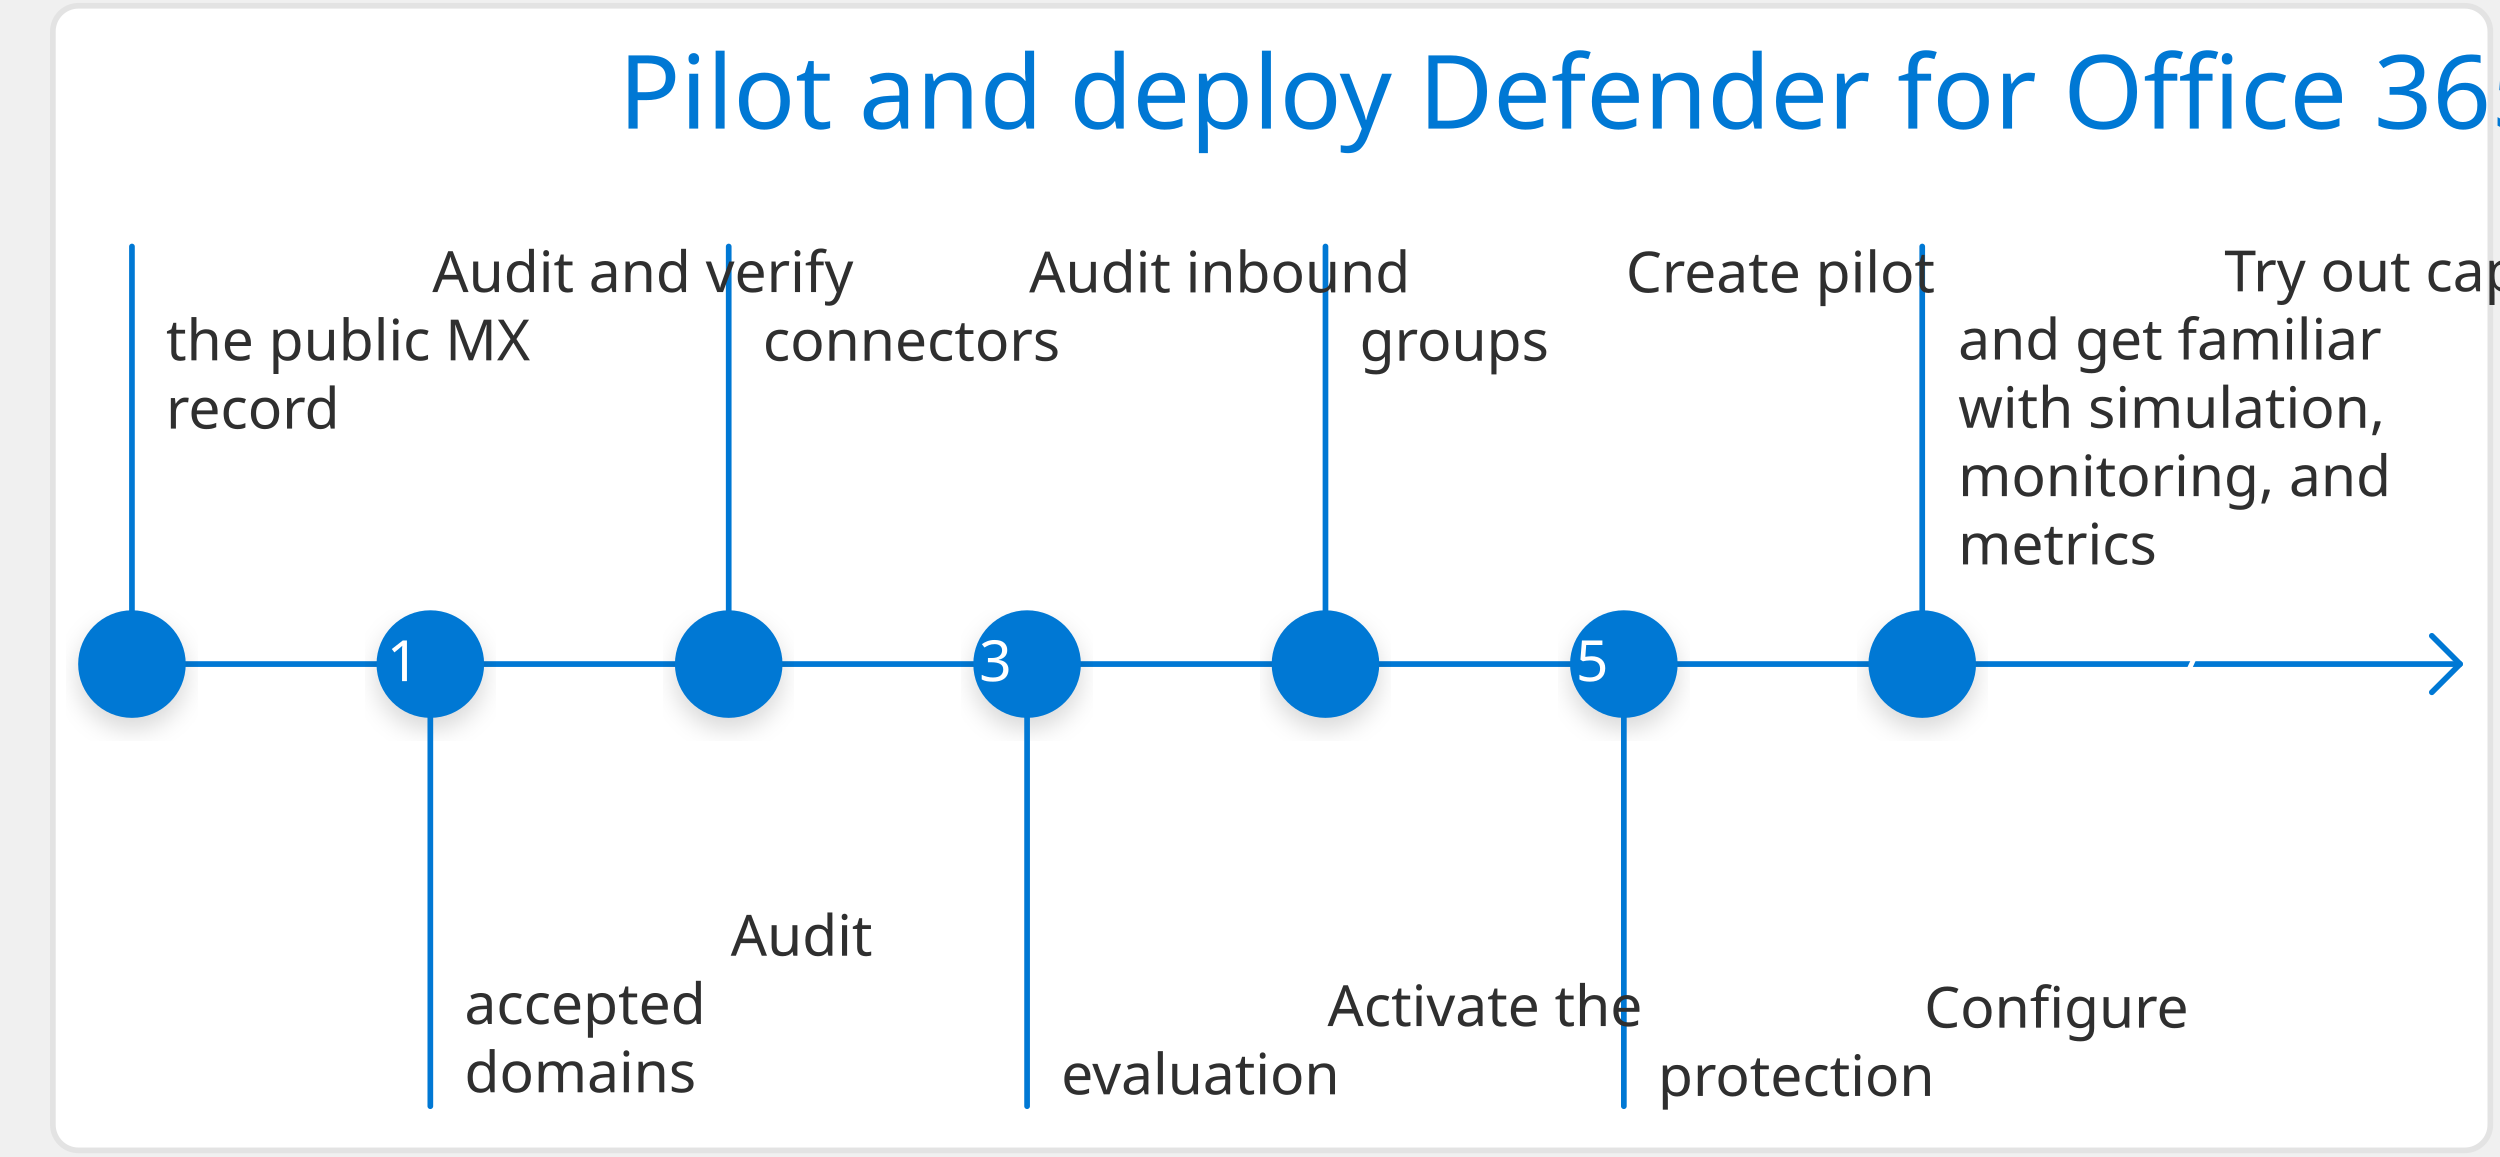
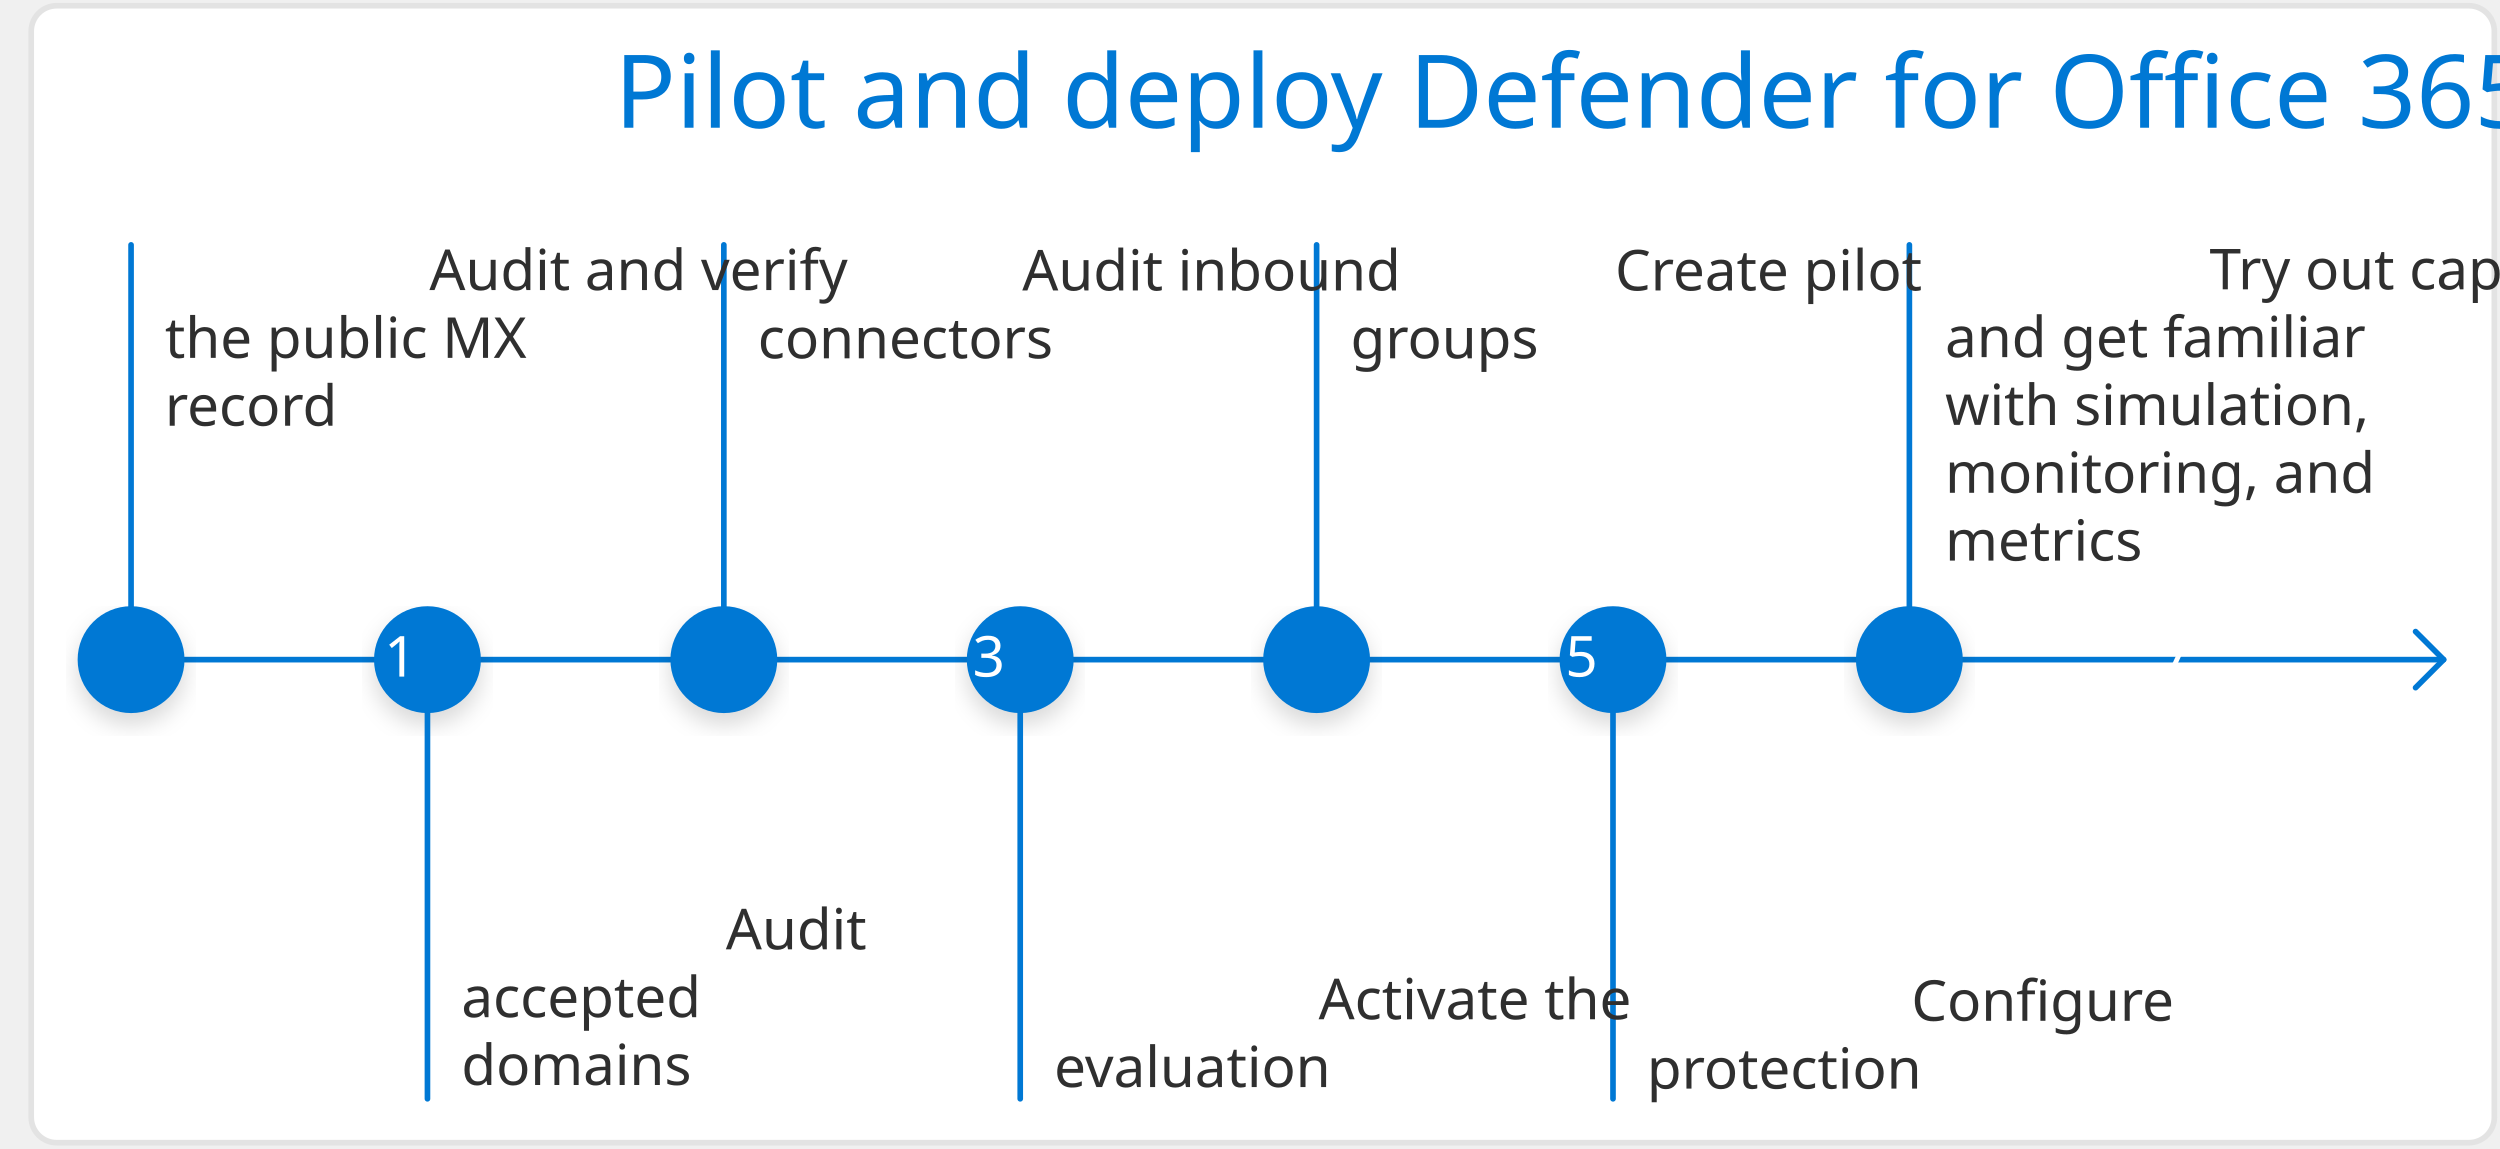
- <svg xmlns="http://www.w3.org/2000/svg" xmlns:ns1="http://schemas.microsoft.com/visio/2003/SVGExtensions/" xmlns:xlink="http://www.w3.org/1999/xlink" width="6.1in" height="2.821in" viewBox="0 0 439.221 203.094" xml:space="preserve" color-interpolation-filters="sRGB" class="st13">
+ <svg xmlns="http://www.w3.org/2000/svg" xmlns:ns1="http://schemas.microsoft.com/visio/2003/SVGExtensions/" xmlns:xlink="http://www.w3.org/1999/xlink" width="6.141in" height="2.821in" viewBox="0 0 442.177 203.094" xml:space="preserve" color-interpolation-filters="sRGB" class="st13">
  <ns1:documentProperties ns1:langID="1033" ns1:viewMarkup="false" />
  <style type="text/css">
	
		.st1 {fill:#ffffff;stroke:#e3e3e3;stroke-width:1}
		.st2 {stroke:#0078d4;stroke-linecap:round;stroke-linejoin:round;stroke-width:1}
		.st3 {fill:none;stroke:none;stroke-width:1}
		.st4 {fill:#0078d4;font-family:Segoe UI Semibold;font-size:1.5em}
		.st5 {marker-end:url(#mrkr1-23);stroke:#0078d4;stroke-linecap:round;stroke-linejoin:round;stroke-width:1}
		.st6 {fill:#0078d4;fill-opacity:1;stroke:#0078d4;stroke-opacity:1;stroke-width:0.202}
		.st7 {visibility:visible}
		.st8 {fill:#000000;fill-opacity:0.15;filter:url(#filter_2);stroke:none}
		.st9 {fill:#0078d4;stroke:none;stroke-width:1}
		.st10 {fill:#ffffff;font-family:Segoe UI Semibold;font-size:0.833em}
		.st11 {fill:#2f2f2f;font-family:Segoe UI;font-size:0.833em}
		.st12 {font-size:1em}
		.st13 {fill:none;fill-rule:evenodd;font-size:12px;overflow:visible;stroke-linecap:square;stroke-miterlimit:3}
	
	</style>
  <defs id="Markers">
    <g id="lend1">
      <path d="M 1 -1 L 0 0 L 1 1 " style="stroke-linecap:round;stroke-linejoin:round;fill:none" />
    </g>
    <marker id="mrkr1-23" class="st6" ns1:arrowType="1" ns1:arrowSize="4" orient="auto" markerUnits="strokeWidth" overflow="visible">
      <use xlink:href="#lend1" transform="scale(-4.96,-4.96) " />
    </marker>
  </defs>
  <defs id="Filters">
    <filter id="filter_2">
      <feGaussianBlur stdDeviation="2" />
    </filter>
  </defs>
  <g ns1:mID="0" ns1:index="1" ns1:groupContext="foregroundPage">
    <ns1:userDefs>
      <ns1:ud ns1:nameU="visNavType" ns1:val="VT0(1):26" />
    </ns1:userDefs>
    <ns1:pageProperties ns1:drawingScale="1" ns1:pageScale="1" ns1:drawingUnits="19" ns1:shadowOffsetX="9" ns1:shadowOffsetY="-9" />
    <ns1:layer ns1:name="Connector" ns1:index="0" ns1:glue="false" />
    <ns1:layer ns1:name="Text" ns1:index="1" />
    <ns1:layer ns1:name="Drawing" ns1:index="2" />
-     <g id="shape1128-1" ns1:mID="1128" ns1:groupContext="shape" transform="translate(9.28751,-1)">
+     <g id="shape1128-1" ns1:mID="1128" ns1:groupContext="shape" transform="translate(5.52121,-1)">
      <ns1:userDefs>
        <ns1:ud ns1:nameU="visNavOrder" ns1:prompt="" ns1:val="VT0(83000):26" />
      </ns1:userDefs>
-       <rect x="0" y="2" width="428.234" height="201.094" rx="4.5" ry="4.5" class="st1" />
+       <rect x="0" y="2" width="435.656" height="201.094" rx="4.5" ry="4.5" class="st1" />
    </g>
    <g id="shape1100-3" ns1:mID="1100" ns1:groupContext="shape" ns1:layerMember="0" transform="translate(14.182,-159.794)">
      <ns1:userDefs>
        <ns1:ud ns1:nameU="visNavOrder" ns1:prompt="" ns1:val="VT0(55000):26" />
      </ns1:userDefs>
      <path d="M9 203.09 L9 274.52" class="st2" />
    </g>
    <g id="shape1101-6" ns1:mID="1101" ns1:groupContext="shape" ns1:layerMember="0" transform="translate(119.026,-159.794)">
      <ns1:userDefs>
        <ns1:ud ns1:nameU="visNavOrder" ns1:prompt="" ns1:val="VT0(56000):26" />
      </ns1:userDefs>
      <path d="M9 203.09 L9 274.52" class="st2" />
    </g>
    <g id="shape1102-9" ns1:mID="1102" ns1:groupContext="shape" ns1:layerMember="0" transform="translate(223.87,-159.794)">
      <ns1:userDefs>
        <ns1:ud ns1:nameU="visNavOrder" ns1:prompt="" ns1:val="VT0(57000):26" />
      </ns1:userDefs>
      <path d="M9 203.09 L9 274.52" class="st2" />
    </g>
    <g id="shape1103-12" ns1:mID="1103" ns1:groupContext="shape" ns1:layerMember="0" transform="translate(328.713,-159.794)">
      <ns1:userDefs>
        <ns1:ud ns1:nameU="visNavOrder" ns1:prompt="" ns1:val="VT0(58000):26" />
      </ns1:userDefs>
      <path d="M9 203.09 L9 274.52" class="st2" />
    </g>
    <g id="shape1105-15" ns1:mID="1105" ns1:groupContext="shape" ns1:layerMember="1;2" transform="translate(24.4327,-174.432)">
      <ns1:userDefs>
        <ns1:ud ns1:nameU="visNavOrder" ns1:prompt="" ns1:val="VT0(60000):26" />
      </ns1:userDefs>
      <ns1:textBlock ns1:margins="rect(0,0,0,0)" />
      <ns1:textRect cx="188.41" cy="191.607" width="376.82" height="22.974" />
      <rect x="0" y="180.12" width="376.82" height="22.974" rx="4.5" ry="4.5" class="st3" />
      <text x="0" y="197.01" class="st4" ns1:langID="1033">
        <ns1:paragraph />
        <ns1:tabList />Pilot and deploy Defender for Office 365</text>
    </g>
    <g id="shape1106-18" ns1:mID="1106" ns1:groupContext="shape" ns1:layerMember="0" transform="translate(22.5937,-77.4367)">
      <ns1:userDefs>
        <ns1:ud ns1:nameU="visNavOrder" ns1:prompt="" ns1:val="VT0(61000):26" />
      </ns1:userDefs>
      <path d="M0 194.09 L409.61 194.09" class="st5" />
    </g>
    <g id="shape1107-24" ns1:mID="1107" ns1:groupContext="shape" ns1:layerMember="2" transform="translate(66.1539,-76.9867)">
      <ns1:userDefs>
        <ns1:ud ns1:nameU="visNavOrder" ns1:prompt="" ns1:val="VT0(62000):26" />
      </ns1:userDefs>
      <ns1:textBlock ns1:margins="rect(0,0,0,0)" />
      <ns1:textRect cx="9.45" cy="193.644" width="18.91" height="18.9" />
      <g id="shadow1107-25" ns1:groupContext="shadow" ns1:shadowOffsetX="1.22465E-16" ns1:shadowOffsetY="-2" ns1:shadowType="1" ns1:shadowScale="1.01" transform="matrix(1.01,0,0,1.01,-0.0945,0.0635623)" class="st7">
        <ellipse cx="9.45" cy="193.644" rx="9.45" ry="9.45" class="st8" />
      </g>
      <ellipse cx="9.45" cy="193.644" rx="9.45" ry="9.45" class="st9" />
      <text x="6.67" y="196.64" class="st10" ns1:langID="1033">
        <ns1:paragraph ns1:horizAlign="1" />
        <ns1:tabList />2</text>
    </g>
    <g id="shape1108-30" ns1:mID="1108" ns1:groupContext="shape" ns1:layerMember="2" transform="translate(170.998,-76.9867)">
      <ns1:userDefs>
        <ns1:ud ns1:nameU="visNavOrder" ns1:prompt="" ns1:val="VT0(63000):26" />
      </ns1:userDefs>
      <ns1:textBlock ns1:margins="rect(0,0,0,0)" />
      <ns1:textRect cx="9.45" cy="193.644" width="18.91" height="18.9" />
      <g id="shadow1108-31" ns1:groupContext="shadow" ns1:shadowOffsetX="1.22465E-16" ns1:shadowOffsetY="-2" ns1:shadowType="1" ns1:shadowScale="1.01" transform="matrix(1.01,0,0,1.01,-0.0945,0.0635623)" class="st7">
        <ellipse cx="9.45" cy="193.644" rx="9.45" ry="9.45" class="st8" />
      </g>
      <ellipse cx="9.45" cy="193.644" rx="9.45" ry="9.45" class="st9" />
      <text x="6.57" y="196.64" class="st10" ns1:langID="1033">
        <ns1:paragraph ns1:horizAlign="1" />
        <ns1:tabList />4</text>
    </g>
    <g id="shape1109-36" ns1:mID="1109" ns1:groupContext="shape" ns1:layerMember="2" transform="translate(275.841,-76.9867)">
      <ns1:userDefs>
        <ns1:ud ns1:nameU="visNavOrder" ns1:prompt="" ns1:val="VT0(64000):26" />
      </ns1:userDefs>
      <ns1:textBlock ns1:margins="rect(0,0,0,0)" />
      <ns1:textRect cx="9.45" cy="193.644" width="18.91" height="18.9" />
      <g id="shadow1109-37" ns1:groupContext="shadow" ns1:shadowOffsetX="1.22465E-16" ns1:shadowOffsetY="-2" ns1:shadowType="1" ns1:shadowScale="1.01" transform="matrix(1.01,0,0,1.01,-0.0945,0.0635623)" class="st7">
        <ellipse cx="9.45" cy="193.644" rx="9.45" ry="9.45" class="st8" />
      </g>
      <ellipse cx="9.45" cy="193.644" rx="9.45" ry="9.45" class="st9" />
      <text x="6.66" y="196.64" class="st10" ns1:langID="1033">
        <ns1:paragraph ns1:horizAlign="1" />
        <ns1:tabList />6</text>
    </g>
    <g id="shape1111-42" ns1:mID="1111" ns1:groupContext="shape" ns1:layerMember="2" transform="translate(13.732,-76.9867)">
      <ns1:userDefs>
        <ns1:ud ns1:nameU="visNavOrder" ns1:prompt="" ns1:val="VT0(66000):26" />
      </ns1:userDefs>
      <ns1:textBlock ns1:margins="rect(0,0,0,0)" />
      <ns1:textRect cx="9.45" cy="193.644" width="18.91" height="18.9" />
      <g id="shadow1111-43" ns1:groupContext="shadow" ns1:shadowOffsetX="1.22465E-16" ns1:shadowOffsetY="-2" ns1:shadowType="1" ns1:shadowScale="1.01" transform="matrix(1.01,0,0,1.01,-0.0945,0.0635623)" class="st7">
        <ellipse cx="9.45" cy="193.644" rx="9.45" ry="9.45" class="st8" />
      </g>
      <ellipse cx="9.45" cy="193.644" rx="9.45" ry="9.45" class="st9" />
      <text x="7.44" y="196.64" class="st10" ns1:langID="1033">
        <ns1:paragraph ns1:horizAlign="1" />
        <ns1:tabList />1</text>
    </g>
    <g id="shape1112-48" ns1:mID="1112" ns1:groupContext="shape" ns1:layerMember="2" transform="translate(118.576,-76.9867)">
      <ns1:userDefs>
        <ns1:ud ns1:nameU="visNavOrder" ns1:prompt="" ns1:val="VT0(67000):26" />
      </ns1:userDefs>
      <ns1:textBlock ns1:margins="rect(0,0,0,0)" />
      <ns1:textRect cx="9.45" cy="193.644" width="18.91" height="18.9" />
      <g id="shadow1112-49" ns1:groupContext="shadow" ns1:shadowOffsetX="1.22465E-16" ns1:shadowOffsetY="-2" ns1:shadowType="1" ns1:shadowScale="1.01" transform="matrix(1.01,0,0,1.01,-0.0945,0.0635623)" class="st7">
        <ellipse cx="9.45" cy="193.644" rx="9.45" ry="9.45" class="st8" />
      </g>
      <ellipse cx="9.45" cy="193.644" rx="9.45" ry="9.45" class="st9" />
      <text x="6.67" y="196.64" class="st10" ns1:langID="1033">
        <ns1:paragraph ns1:horizAlign="1" />
        <ns1:tabList />3</text>
    </g>
    <g id="shape1113-54" ns1:mID="1113" ns1:groupContext="shape" ns1:layerMember="2" transform="translate(223.42,-76.9867)">
      <ns1:userDefs>
        <ns1:ud ns1:nameU="visNavOrder" ns1:prompt="" ns1:val="VT0(68000):26" />
      </ns1:userDefs>
      <ns1:textBlock ns1:margins="rect(0,0,0,0)" />
      <ns1:textRect cx="9.45" cy="193.644" width="18.91" height="18.9" />
      <g id="shadow1113-55" ns1:groupContext="shadow" ns1:shadowOffsetX="1.22465E-16" ns1:shadowOffsetY="-2" ns1:shadowType="1" ns1:shadowScale="1.01" transform="matrix(1.01,0,0,1.01,-0.0945,0.0635623)" class="st7">
        <ellipse cx="9.45" cy="193.644" rx="9.45" ry="9.45" class="st8" />
      </g>
      <ellipse cx="9.45" cy="193.644" rx="9.45" ry="9.45" class="st9" />
      <text x="6.67" y="196.64" class="st10" ns1:langID="1033">
        <ns1:paragraph ns1:horizAlign="1" />
        <ns1:tabList />5</text>
    </g>
    <g id="shape1114-60" ns1:mID="1114" ns1:groupContext="shape" ns1:layerMember="2" transform="translate(328.263,-76.9867)">
      <ns1:userDefs>
        <ns1:ud ns1:nameU="visNavOrder" ns1:prompt="" ns1:val="VT0(69000):26" />
      </ns1:userDefs>
      <ns1:textBlock ns1:margins="rect(0,0,0,0)" />
      <ns1:textRect cx="9.45" cy="193.644" width="18.91" height="18.9" />
      <g id="shadow1114-61" ns1:groupContext="shadow" ns1:shadowOffsetX="1.22465E-16" ns1:shadowOffsetY="-2" ns1:shadowType="1" ns1:shadowScale="1.01" transform="matrix(1.01,0,0,1.01,-0.0945,0.0635623)" class="st7">
        <ellipse cx="9.45" cy="193.644" rx="9.45" ry="9.45" class="st8" />
      </g>
      <ellipse cx="9.45" cy="193.644" rx="9.45" ry="9.45" class="st9" />
      <text x="6.77" y="196.64" class="st10" ns1:langID="1033">
        <ns1:paragraph ns1:horizAlign="1" />
        <ns1:tabList />7</text>
    </g>
    <g id="shape1116-66" ns1:mID="1116" ns1:groupContext="shape" ns1:layerMember="0" transform="translate(66.6039,-80.188)">
      <ns1:userDefs>
        <ns1:ud ns1:nameU="visNavOrder" ns1:prompt="" ns1:val="VT0(71000):26" />
      </ns1:userDefs>
      <path d="M9 203.09 L9 274.52" class="st2" />
    </g>
    <g id="shape1117-69" ns1:mID="1117" ns1:groupContext="shape" ns1:layerMember="0" transform="translate(171.448,-80.188)">
      <ns1:userDefs>
        <ns1:ud ns1:nameU="visNavOrder" ns1:prompt="" ns1:val="VT0(72000):26" />
      </ns1:userDefs>
      <path d="M9 203.09 L9 274.52" class="st2" />
    </g>
    <g id="shape1118-72" ns1:mID="1118" ns1:groupContext="shape" ns1:layerMember="0" transform="translate(276.291,-80.188)">
      <ns1:userDefs>
        <ns1:ud ns1:nameU="visNavOrder" ns1:prompt="" ns1:val="VT0(73000):26" />
      </ns1:userDefs>
      <path d="M9 203.09 L9 274.52" class="st2" />
    </g>
    <g id="shape1120-75" ns1:mID="1120" ns1:groupContext="shape" ns1:layerMember="1;2" transform="translate(23.1721,-125.807)">
      <ns1:userDefs>
        <ns1:ud ns1:nameU="visNavOrder" ns1:prompt="" ns1:val="VT0(75000):26" />
      </ns1:userDefs>
      <ns1:textBlock ns1:margins="rect(6,6,6,6)" />
      <ns1:textRect cx="47.7" cy="186.1" width="95.4" height="33.987" />
      <rect x="0" y="169.107" width="95.4" height="33.987" rx="4.5" ry="4.5" class="st3" />
      <text x="6" y="177.1" class="st11" ns1:langID="1033">
        <ns1:paragraph />
        <ns1:tabList />Audit and verify <tspan x="6" dy="1.2em" class="st12">the public MX </tspan>
        <tspan x="6" dy="1.2em" class="st12">record</tspan>
      </text>
    </g>
    <g id="shape1121-80" ns1:mID="1121" ns1:groupContext="shape" ns1:layerMember="1;2" transform="translate(128.035,-137.681)">
      <ns1:userDefs>
        <ns1:ud ns1:nameU="visNavOrder" ns1:prompt="" ns1:val="VT0(76000):26" />
      </ns1:userDefs>
      <ns1:textBlock ns1:margins="rect(6,6,6,6)" />
      <ns1:textRect cx="47.7" cy="192.037" width="95.4" height="22.114" />
      <rect x="0" y="180.98" width="95.4" height="22.114" rx="4.5" ry="4.5" class="st3" />
      <text x="6" y="189.04" class="st11" ns1:langID="1033">
        <ns1:paragraph />
        <ns1:tabList />Audit inbound <tspan x="6" dy="1.2em" class="st12">connectors</tspan>
      </text>
    </g>
    <g id="shape1122-84" ns1:mID="1122" ns1:groupContext="shape" ns1:layerMember="1;2" transform="translate(232.879,-137.681)">
      <ns1:userDefs>
        <ns1:ud ns1:nameU="visNavOrder" ns1:prompt="" ns1:val="VT0(77000):26" />
      </ns1:userDefs>
      <ns1:textBlock ns1:margins="rect(6,6,6,6)" />
      <ns1:textRect cx="47.7" cy="192.037" width="95.4" height="22.114" />
      <rect x="0" y="180.98" width="95.4" height="22.114" rx="4.5" ry="4.5" class="st3" />
      <text x="6" y="189.04" class="st11" ns1:langID="1033">
        <ns1:paragraph />
        <ns1:tabList />Create pilot <tspan x="6" dy="1.2em" class="st12">groups</tspan>
      </text>
    </g>
    <g id="shape1123-88" ns1:mID="1123" ns1:groupContext="shape" ns1:layerMember="1;2" transform="translate(338.033,-102.077)">
      <ns1:userDefs>
        <ns1:ud ns1:nameU="visNavOrder" ns1:prompt="" ns1:val="VT0(78000):26" />
      </ns1:userDefs>
      <ns1:textBlock ns1:margins="rect(6,6,6,6)" />
      <ns1:textRect cx="47.7" cy="174.235" width="95.4" height="57.717" />
      <rect x="0" y="145.377" width="95.4" height="57.717" rx="4.5" ry="4.5" class="st3" />
      <text x="6" y="153.24" class="st11" ns1:langID="1033">
        <ns1:paragraph />
        <ns1:tabList />Try out capabilities <tspan x="6" dy="1.2em" class="st12">and get familiar </tspan>
        <tspan x="6" dy="1.2em" class="st12">with simulation, </tspan>
        <tspan x="6" dy="1.2em" class="st12">monitoring, and </tspan>
        <tspan x="6" dy="1.2em" class="st12">metrics</tspan>
      </text>
    </g>
    <g id="shape1125-95" ns1:mID="1125" ns1:groupContext="shape" ns1:layerMember="1;2" transform="translate(75.6039,-8.76395)">
      <ns1:userDefs>
        <ns1:ud ns1:nameU="visNavOrder" ns1:prompt="" ns1:val="VT0(80000):26" />
      </ns1:userDefs>
      <ns1:textBlock ns1:margins="rect(6,6,6,6)" />
      <ns1:textRect cx="29.021" cy="185.656" width="58.05" height="34.875" />
      <rect x="0" y="168.219" width="58.042" height="34.875" rx="4.5" ry="4.5" class="st3" />
      <text x="6" y="176.66" class="st11" ns1:langID="1033">
        <ns1:paragraph />
        <ns1:tabList />Audit <tspan x="6" dy="1.2em" class="st12">accepted </tspan>
        <tspan x="6" dy="1.2em" class="st12">domains</tspan>
      </text>
    </g>
    <g id="shape1126-100" ns1:mID="1126" ns1:groupContext="shape" ns1:layerMember="1;2" transform="translate(180.448,-8.76395)">
      <ns1:userDefs>
        <ns1:ud ns1:nameU="visNavOrder" ns1:prompt="" ns1:val="VT0(81000):26" />
      </ns1:userDefs>
      <ns1:textBlock ns1:margins="rect(6,6,6,6)" />
      <ns1:textRect cx="47.7" cy="192.017" width="95.4" height="22.153" />
      <rect x="0" y="180.941" width="95.4" height="22.153" rx="4.5" ry="4.5" class="st3" />
      <text x="6" y="189.02" class="st11" ns1:langID="1033">
        <ns1:paragraph />
        <ns1:tabList />Activate the <tspan x="6" dy="1.2em" class="st12">evaluation</tspan>
      </text>
    </g>
    <g id="shape1127-104" ns1:mID="1127" ns1:groupContext="shape" ns1:layerMember="1;2" transform="translate(285.291,-8.76395)">
      <ns1:userDefs>
        <ns1:ud ns1:nameU="visNavOrder" ns1:prompt="" ns1:val="VT0(82000):26" />
      </ns1:userDefs>
      <ns1:textBlock ns1:margins="rect(6,6,6,6)" />
      <ns1:textRect cx="47.7" cy="192.299" width="95.4" height="21.59" />
      <rect x="0" y="181.503" width="95.4" height="21.59" rx="4.5" ry="4.5" class="st3" />
      <text x="6" y="189.3" class="st11" ns1:langID="1033">
        <ns1:paragraph />
        <ns1:tabList />Configure <tspan x="6" dy="1.2em" class="st12">protection</tspan>
      </text>
    </g>
  </g>
</svg>
